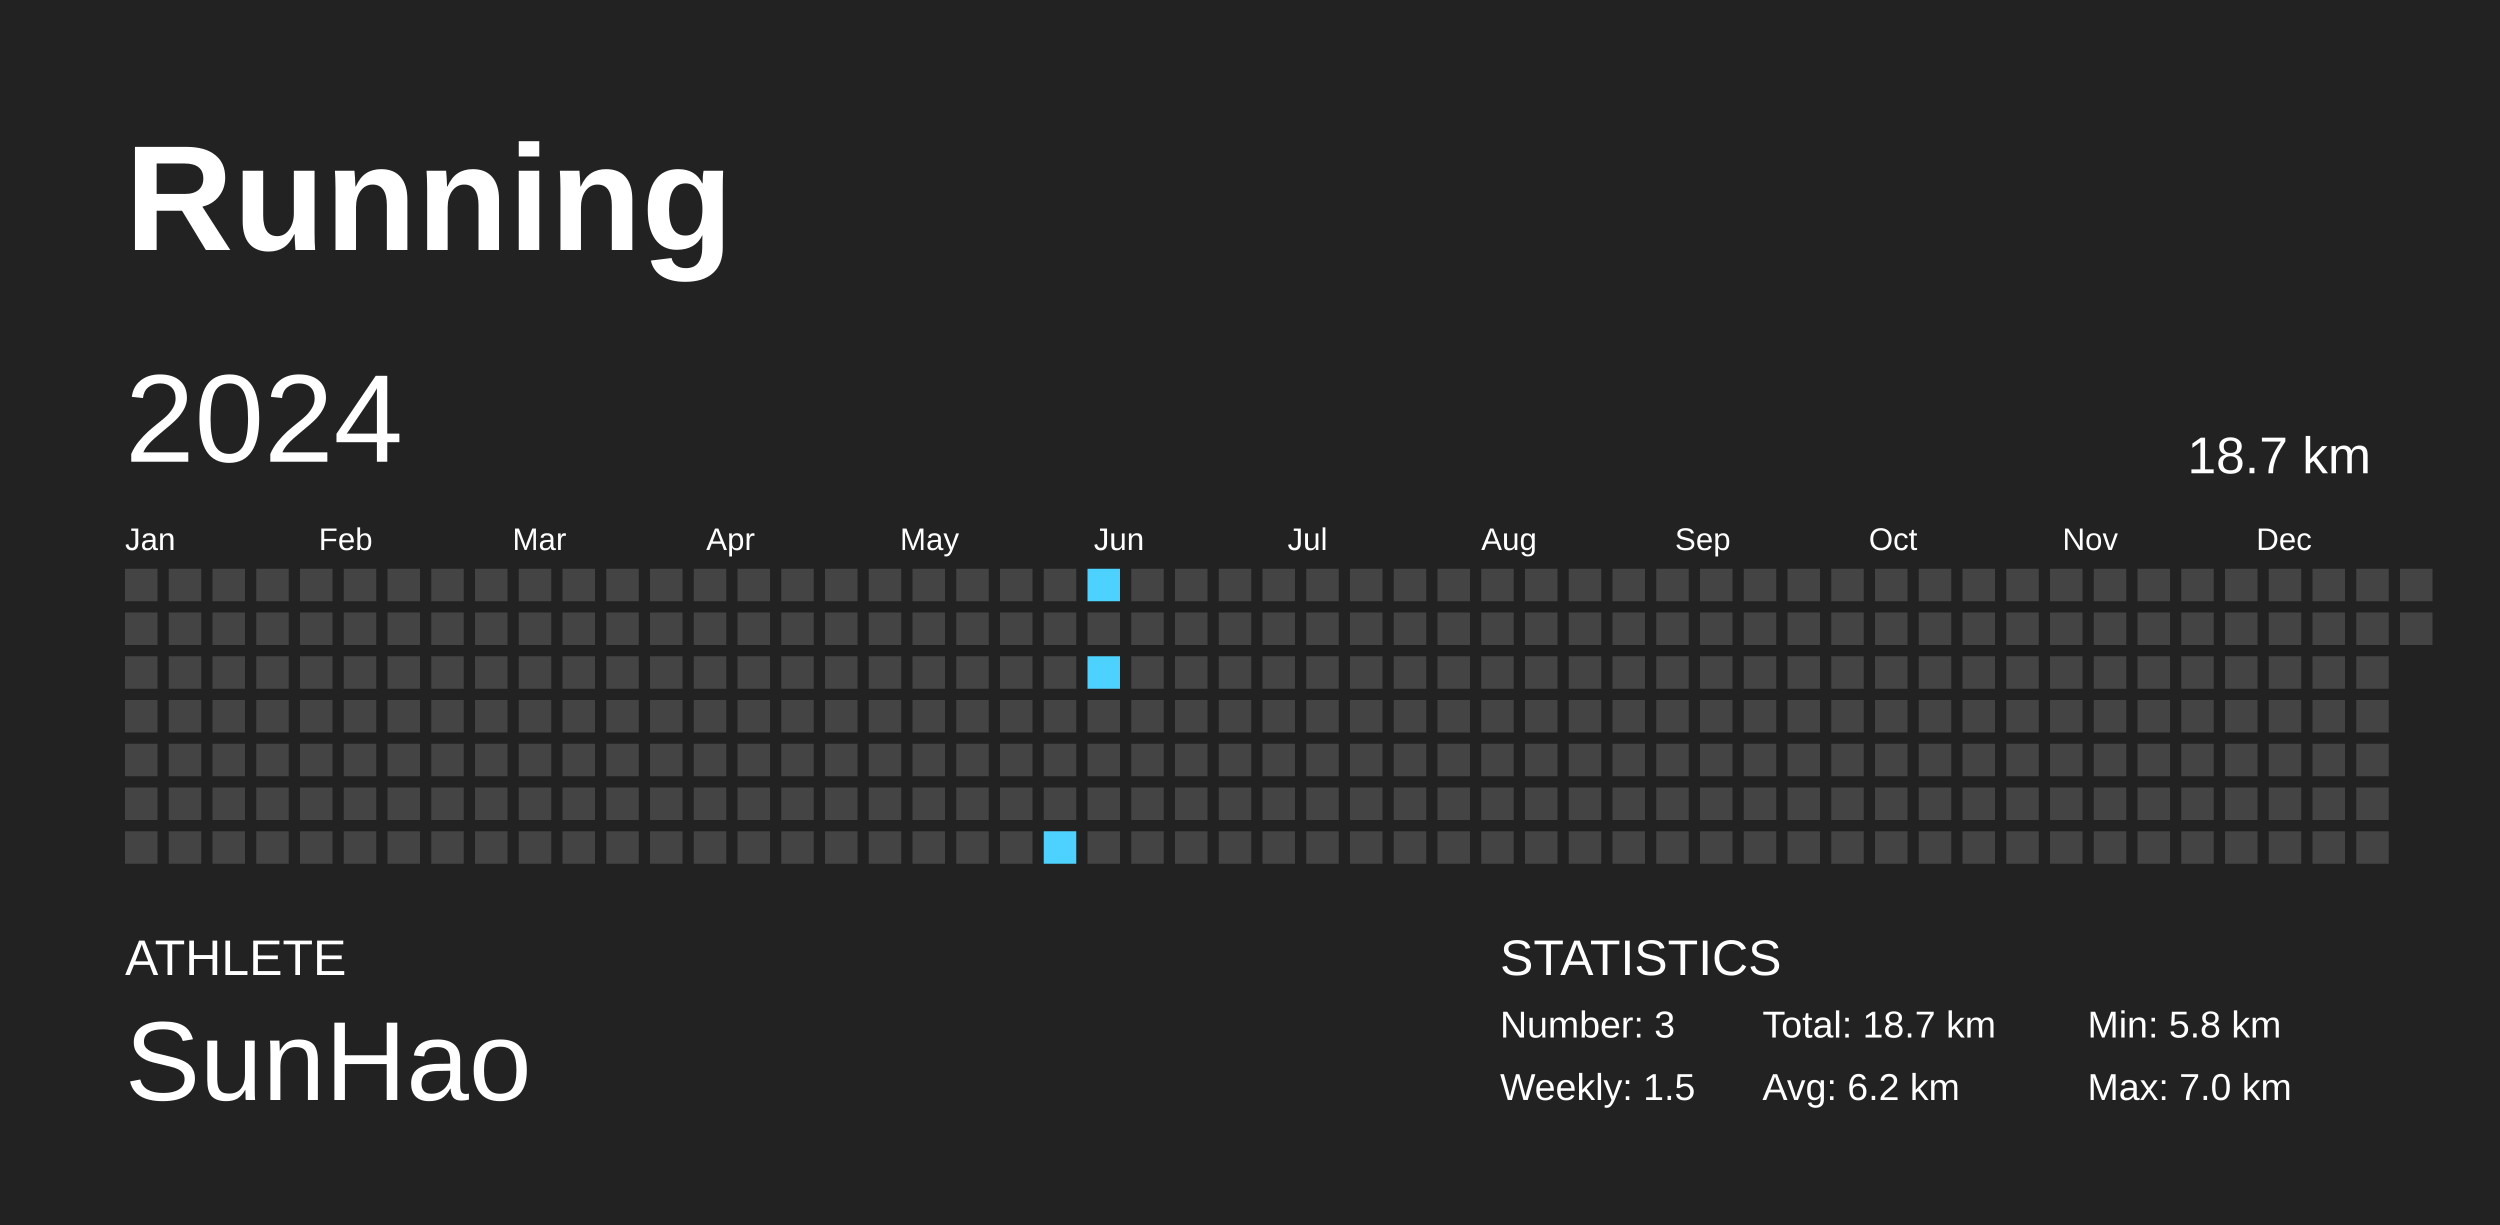
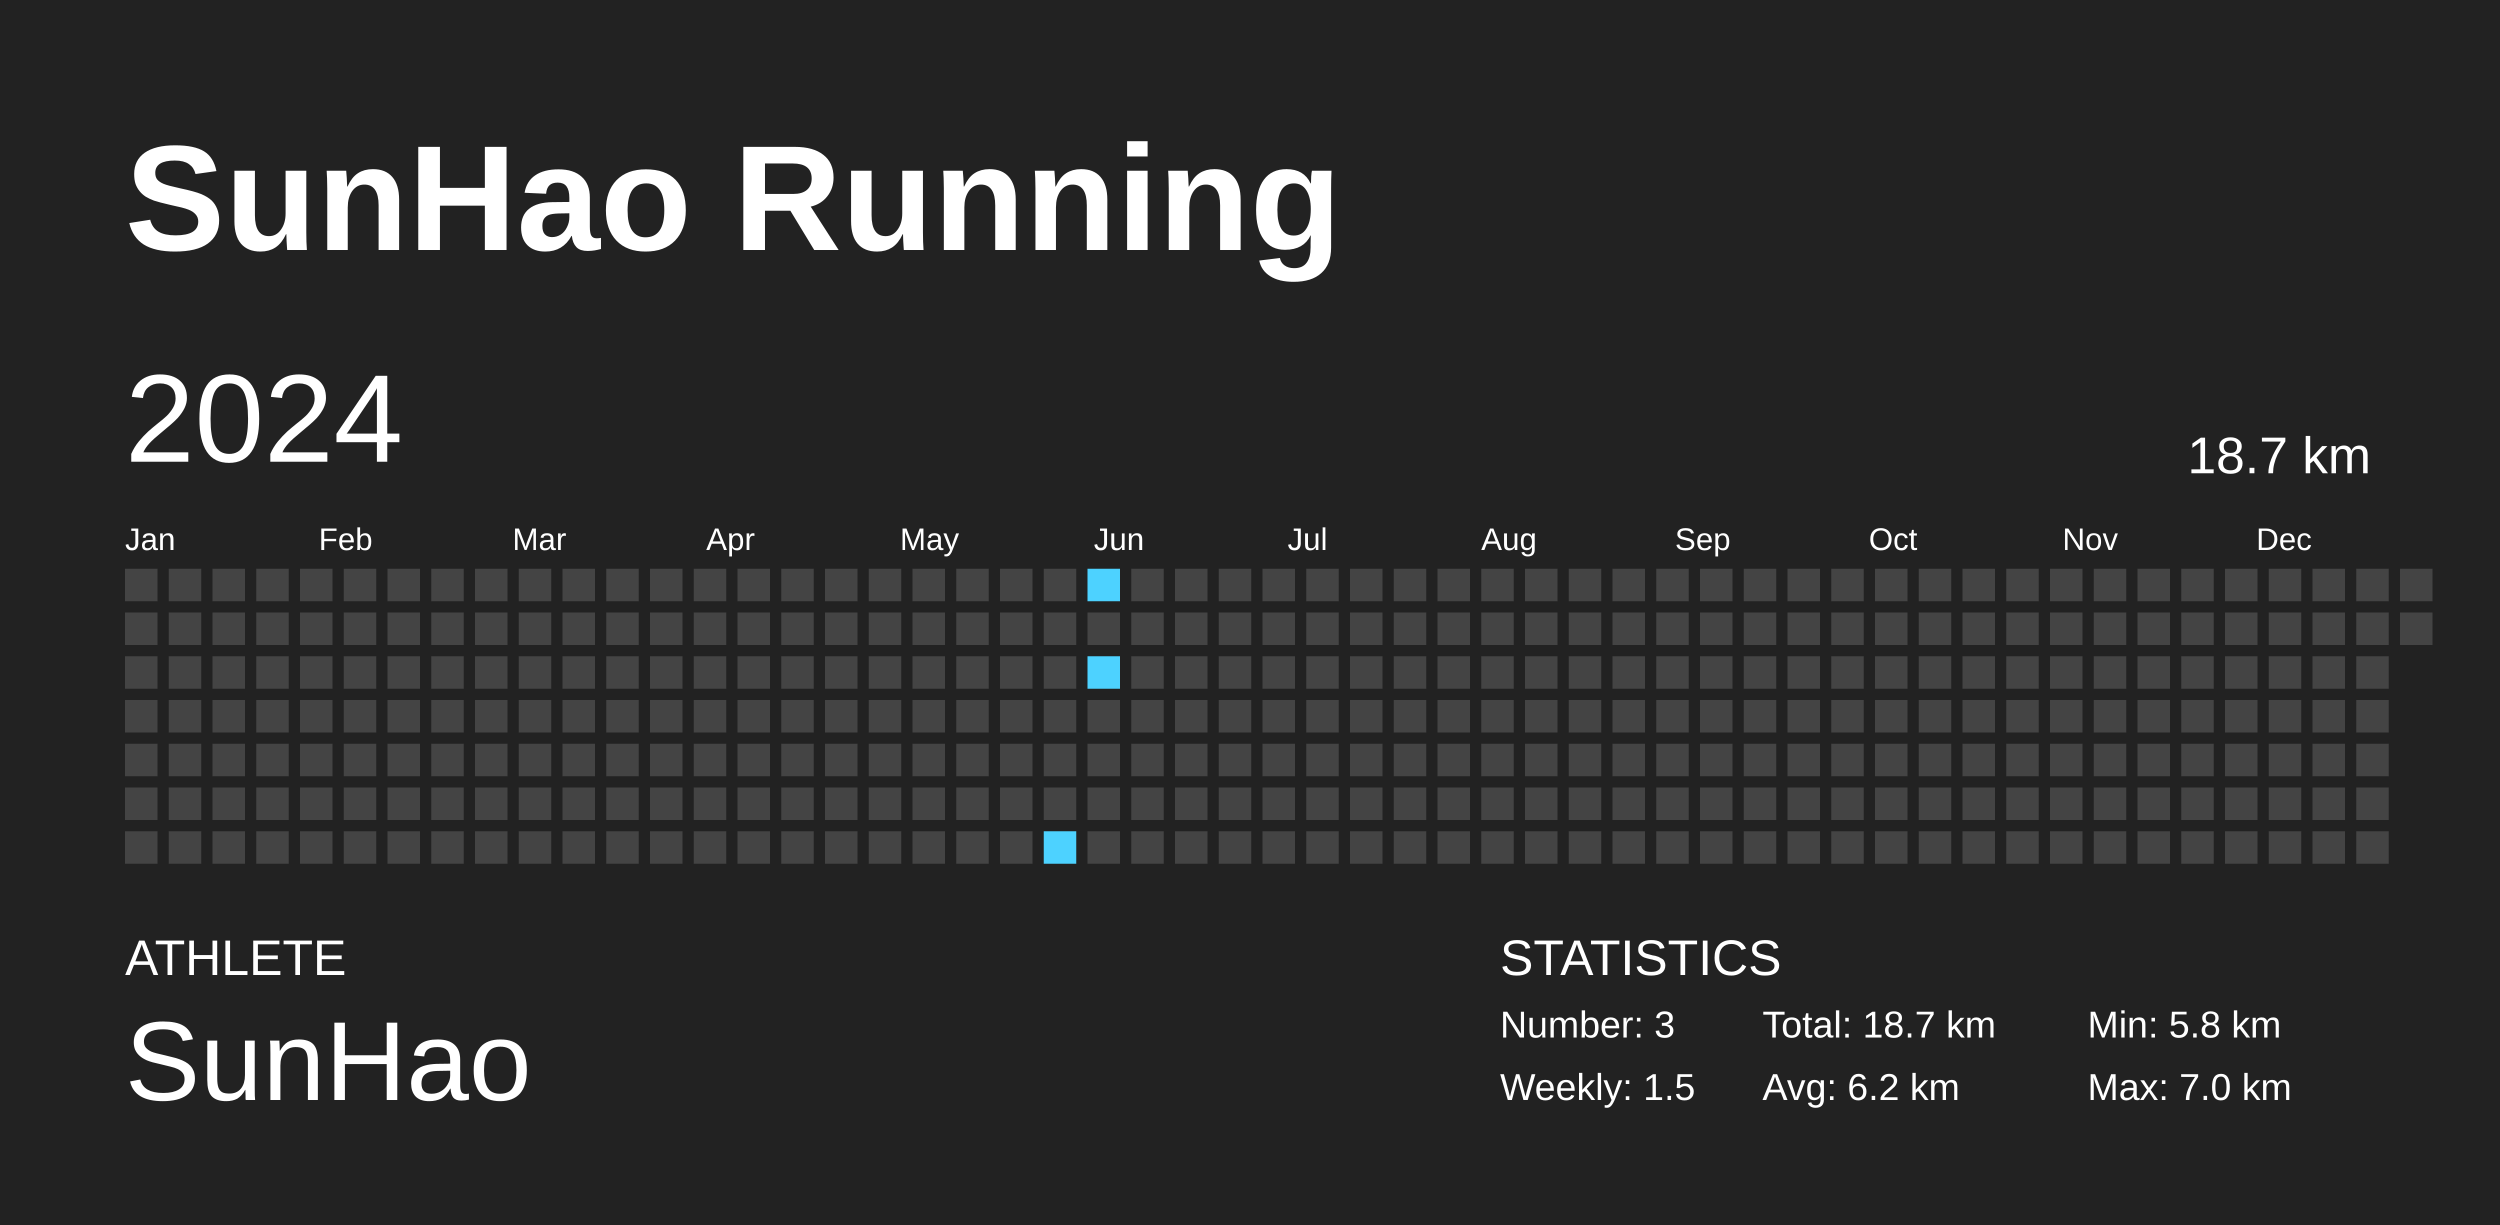
<svg xmlns="http://www.w3.org/2000/svg" baseProfile="full" height="98mm" version="1.1" viewBox="0,0,200,98" width="200mm">
  <defs />
  <rect fill="#222222" height="98" width="200" x="0" y="0" />
-   <text fill="#FFFFFF" style="font-size:12px; font-family:Arial; font-weight:bold;" x="10" y="20">Running</text>
+   <text fill="#FFFFFF" style="font-size:12px; font-family:Arial; font-weight:bold;" x="10" y="20">SunHao Running</text>
  <text fill="#FFFFFF" style="font-size:4px; font-family:Arial" x="10" y="78">ATHLETE</text>
  <text fill="#FFFFFF" style="font-size:9px; font-family:Arial" x="10" y="88">SunHao</text>
  <text fill="#FFFFFF" style="font-size:4px; font-family:Arial" x="120" y="78">STATISTICS</text>
  <text fill="#FFFFFF" style="font-size:3px; font-family:Arial" x="120" y="83">Number: 3</text>
  <text fill="#FFFFFF" style="font-size:3px; font-family:Arial" x="120" y="88">Weekly: 1.5</text>
  <text fill="#FFFFFF" style="font-size:3px; font-family:Arial" x="141" y="83">Total: 18.7 km</text>
  <text fill="#FFFFFF" style="font-size:3px; font-family:Arial" x="141" y="88">Avg: 6.2 km</text>
  <text fill="#FFFFFF" style="font-size:3px; font-family:Arial" x="167" y="83">Min: 5.8 km</text>
  <text fill="#FFFFFF" style="font-size:3px; font-family:Arial" x="167" y="88">Max: 7.0 km</text>
  <text dominant-baseline="hanging" fill="#FFFFFF" style="font-size:10.0px; font-family:Arial;" x="10" y="30">2024</text>
  <text dominant-baseline="hanging" fill="#FFFFFF" style="font-size:4.125px; font-family:Arial;" x="175" y="35">18.7 km</text>
  <text fill="#FFFFFF" style="font-size:2.5px; font-family:Arial" x="10.0" y="44">Jan</text>
  <text fill="#FFFFFF" style="font-size:2.5px; font-family:Arial" x="25.5" y="44">Feb</text>
  <text fill="#FFFFFF" style="font-size:2.5px; font-family:Arial" x="41.0" y="44">Mar</text>
  <text fill="#FFFFFF" style="font-size:2.5px; font-family:Arial" x="56.5" y="44">Apr</text>
  <text fill="#FFFFFF" style="font-size:2.5px; font-family:Arial" x="72.0" y="44">May</text>
  <text fill="#FFFFFF" style="font-size:2.5px; font-family:Arial" x="87.5" y="44">Jun</text>
  <text fill="#FFFFFF" style="font-size:2.5px; font-family:Arial" x="103.0" y="44">Jul</text>
  <text fill="#FFFFFF" style="font-size:2.5px; font-family:Arial" x="118.5" y="44">Aug</text>
  <text fill="#FFFFFF" style="font-size:2.5px; font-family:Arial" x="134.0" y="44">Sep</text>
  <text fill="#FFFFFF" style="font-size:2.5px; font-family:Arial" x="149.5" y="44">Oct</text>
  <text fill="#FFFFFF" style="font-size:2.5px; font-family:Arial" x="165.0" y="44">Nov</text>
  <text fill="#FFFFFF" style="font-size:2.5px; font-family:Arial" x="180.5" y="44">Dec</text>
  <rect fill="#444444" height="2.6" width="2.6" x="10.0" y="45.5" />
  <rect fill="#444444" height="2.6" width="2.6" x="10.0" y="49.0" />
  <rect fill="#444444" height="2.6" width="2.6" x="10.0" y="52.5" />
  <rect fill="#444444" height="2.6" width="2.6" x="10.0" y="56.0" />
  <rect fill="#444444" height="2.6" width="2.6" x="10.0" y="59.5" />
  <rect fill="#444444" height="2.6" width="2.6" x="10.0" y="63.0" />
  <rect fill="#444444" height="2.6" width="2.6" x="10.0" y="66.5" />
  <rect fill="#444444" height="2.6" width="2.6" x="13.5" y="45.5" />
  <rect fill="#444444" height="2.6" width="2.6" x="13.5" y="49.0" />
  <rect fill="#444444" height="2.6" width="2.6" x="13.5" y="52.5" />
  <rect fill="#444444" height="2.6" width="2.6" x="13.5" y="56.0" />
  <rect fill="#444444" height="2.6" width="2.6" x="13.5" y="59.5" />
  <rect fill="#444444" height="2.6" width="2.6" x="13.5" y="63.0" />
  <rect fill="#444444" height="2.6" width="2.6" x="13.5" y="66.5" />
  <rect fill="#444444" height="2.6" width="2.6" x="17.0" y="45.5" />
  <rect fill="#444444" height="2.6" width="2.6" x="17.0" y="49.0" />
  <rect fill="#444444" height="2.6" width="2.6" x="17.0" y="52.5" />
  <rect fill="#444444" height="2.6" width="2.6" x="17.0" y="56.0" />
  <rect fill="#444444" height="2.6" width="2.6" x="17.0" y="59.5" />
  <rect fill="#444444" height="2.6" width="2.6" x="17.0" y="63.0" />
  <rect fill="#444444" height="2.6" width="2.6" x="17.0" y="66.5" />
  <rect fill="#444444" height="2.6" width="2.6" x="20.5" y="45.5" />
  <rect fill="#444444" height="2.6" width="2.6" x="20.5" y="49.0" />
  <rect fill="#444444" height="2.6" width="2.6" x="20.5" y="52.5" />
  <rect fill="#444444" height="2.6" width="2.6" x="20.5" y="56.0" />
  <rect fill="#444444" height="2.6" width="2.6" x="20.5" y="59.5" />
  <rect fill="#444444" height="2.6" width="2.6" x="20.5" y="63.0" />
  <rect fill="#444444" height="2.6" width="2.6" x="20.5" y="66.5" />
  <rect fill="#444444" height="2.6" width="2.6" x="24.0" y="45.5" />
  <rect fill="#444444" height="2.6" width="2.6" x="24.0" y="49.0" />
  <rect fill="#444444" height="2.6" width="2.6" x="24.0" y="52.5" />
  <rect fill="#444444" height="2.6" width="2.6" x="24.0" y="56.0" />
  <rect fill="#444444" height="2.6" width="2.6" x="24.0" y="59.5" />
  <rect fill="#444444" height="2.6" width="2.6" x="24.0" y="63.0" />
  <rect fill="#444444" height="2.6" width="2.6" x="24.0" y="66.5" />
  <rect fill="#444444" height="2.6" width="2.6" x="27.5" y="45.5" />
  <rect fill="#444444" height="2.6" width="2.6" x="27.5" y="49.0" />
  <rect fill="#444444" height="2.6" width="2.6" x="27.5" y="52.5" />
  <rect fill="#444444" height="2.6" width="2.6" x="27.5" y="56.0" />
  <rect fill="#444444" height="2.6" width="2.6" x="27.5" y="59.5" />
  <rect fill="#444444" height="2.6" width="2.6" x="27.5" y="63.0" />
  <rect fill="#444444" height="2.6" width="2.6" x="27.5" y="66.5" />
  <rect fill="#444444" height="2.6" width="2.6" x="31.0" y="45.5" />
  <rect fill="#444444" height="2.6" width="2.6" x="31.0" y="49.0" />
  <rect fill="#444444" height="2.6" width="2.6" x="31.0" y="52.5" />
  <rect fill="#444444" height="2.6" width="2.6" x="31.0" y="56.0" />
  <rect fill="#444444" height="2.6" width="2.6" x="31.0" y="59.5" />
  <rect fill="#444444" height="2.6" width="2.6" x="31.0" y="63.0" />
  <rect fill="#444444" height="2.6" width="2.6" x="31.0" y="66.5" />
  <rect fill="#444444" height="2.6" width="2.6" x="34.5" y="45.5" />
  <rect fill="#444444" height="2.6" width="2.6" x="34.5" y="49.0" />
  <rect fill="#444444" height="2.6" width="2.6" x="34.5" y="52.5" />
  <rect fill="#444444" height="2.6" width="2.6" x="34.5" y="56.0" />
  <rect fill="#444444" height="2.6" width="2.6" x="34.5" y="59.5" />
  <rect fill="#444444" height="2.6" width="2.6" x="34.5" y="63.0" />
  <rect fill="#444444" height="2.6" width="2.6" x="34.5" y="66.5" />
  <rect fill="#444444" height="2.6" width="2.6" x="38.0" y="45.5" />
  <rect fill="#444444" height="2.6" width="2.6" x="38.0" y="49.0" />
  <rect fill="#444444" height="2.6" width="2.6" x="38.0" y="52.5" />
  <rect fill="#444444" height="2.6" width="2.6" x="38.0" y="56.0" />
  <rect fill="#444444" height="2.6" width="2.6" x="38.0" y="59.5" />
  <rect fill="#444444" height="2.6" width="2.6" x="38.0" y="63.0" />
  <rect fill="#444444" height="2.6" width="2.6" x="38.0" y="66.5" />
  <rect fill="#444444" height="2.6" width="2.6" x="41.5" y="45.5" />
  <rect fill="#444444" height="2.6" width="2.6" x="41.5" y="49.0" />
  <rect fill="#444444" height="2.6" width="2.6" x="41.5" y="52.5" />
  <rect fill="#444444" height="2.6" width="2.6" x="41.5" y="56.0" />
  <rect fill="#444444" height="2.6" width="2.6" x="41.5" y="59.5" />
  <rect fill="#444444" height="2.6" width="2.6" x="41.5" y="63.0" />
  <rect fill="#444444" height="2.6" width="2.6" x="41.5" y="66.5" />
  <rect fill="#444444" height="2.6" width="2.6" x="45.0" y="45.5" />
  <rect fill="#444444" height="2.6" width="2.6" x="45.0" y="49.0" />
  <rect fill="#444444" height="2.6" width="2.6" x="45.0" y="52.5" />
  <rect fill="#444444" height="2.6" width="2.6" x="45.0" y="56.0" />
  <rect fill="#444444" height="2.6" width="2.6" x="45.0" y="59.5" />
  <rect fill="#444444" height="2.6" width="2.6" x="45.0" y="63.0" />
  <rect fill="#444444" height="2.6" width="2.6" x="45.0" y="66.5" />
  <rect fill="#444444" height="2.6" width="2.6" x="48.5" y="45.5" />
  <rect fill="#444444" height="2.6" width="2.6" x="48.5" y="49.0" />
  <rect fill="#444444" height="2.6" width="2.6" x="48.5" y="52.5" />
  <rect fill="#444444" height="2.6" width="2.6" x="48.5" y="56.0" />
  <rect fill="#444444" height="2.6" width="2.6" x="48.5" y="59.5" />
  <rect fill="#444444" height="2.6" width="2.6" x="48.5" y="63.0" />
  <rect fill="#444444" height="2.6" width="2.6" x="48.5" y="66.5" />
  <rect fill="#444444" height="2.6" width="2.6" x="52.0" y="45.5" />
  <rect fill="#444444" height="2.6" width="2.6" x="52.0" y="49.0" />
  <rect fill="#444444" height="2.6" width="2.6" x="52.0" y="52.5" />
  <rect fill="#444444" height="2.6" width="2.6" x="52.0" y="56.0" />
  <rect fill="#444444" height="2.6" width="2.6" x="52.0" y="59.5" />
  <rect fill="#444444" height="2.6" width="2.6" x="52.0" y="63.0" />
  <rect fill="#444444" height="2.6" width="2.6" x="52.0" y="66.5" />
  <rect fill="#444444" height="2.6" width="2.6" x="55.5" y="45.5" />
  <rect fill="#444444" height="2.6" width="2.6" x="55.5" y="49.0" />
  <rect fill="#444444" height="2.6" width="2.6" x="55.5" y="52.5" />
  <rect fill="#444444" height="2.6" width="2.6" x="55.5" y="56.0" />
  <rect fill="#444444" height="2.6" width="2.6" x="55.5" y="59.5" />
  <rect fill="#444444" height="2.6" width="2.6" x="55.5" y="63.0" />
  <rect fill="#444444" height="2.6" width="2.6" x="55.5" y="66.5" />
  <rect fill="#444444" height="2.6" width="2.6" x="59.0" y="45.5" />
  <rect fill="#444444" height="2.6" width="2.6" x="59.0" y="49.0" />
  <rect fill="#444444" height="2.6" width="2.6" x="59.0" y="52.5" />
  <rect fill="#444444" height="2.6" width="2.6" x="59.0" y="56.0" />
  <rect fill="#444444" height="2.6" width="2.6" x="59.0" y="59.5" />
  <rect fill="#444444" height="2.6" width="2.6" x="59.0" y="63.0" />
  <rect fill="#444444" height="2.6" width="2.6" x="59.0" y="66.5" />
  <rect fill="#444444" height="2.6" width="2.6" x="62.5" y="45.5" />
  <rect fill="#444444" height="2.6" width="2.6" x="62.5" y="49.0" />
  <rect fill="#444444" height="2.6" width="2.6" x="62.5" y="52.5" />
  <rect fill="#444444" height="2.6" width="2.6" x="62.5" y="56.0" />
  <rect fill="#444444" height="2.6" width="2.6" x="62.5" y="59.5" />
  <rect fill="#444444" height="2.6" width="2.6" x="62.5" y="63.0" />
  <rect fill="#444444" height="2.6" width="2.6" x="62.5" y="66.5" />
  <rect fill="#444444" height="2.6" width="2.6" x="66.0" y="45.5" />
  <rect fill="#444444" height="2.6" width="2.6" x="66.0" y="49.0" />
  <rect fill="#444444" height="2.6" width="2.6" x="66.0" y="52.5" />
  <rect fill="#444444" height="2.6" width="2.6" x="66.0" y="56.0" />
  <rect fill="#444444" height="2.6" width="2.6" x="66.0" y="59.5" />
  <rect fill="#444444" height="2.6" width="2.6" x="66.0" y="63.0" />
  <rect fill="#444444" height="2.6" width="2.6" x="66.0" y="66.5" />
  <rect fill="#444444" height="2.6" width="2.6" x="69.5" y="45.5" />
  <rect fill="#444444" height="2.6" width="2.6" x="69.5" y="49.0" />
  <rect fill="#444444" height="2.6" width="2.6" x="69.5" y="52.5" />
  <rect fill="#444444" height="2.6" width="2.6" x="69.5" y="56.0" />
  <rect fill="#444444" height="2.6" width="2.6" x="69.5" y="59.5" />
  <rect fill="#444444" height="2.6" width="2.6" x="69.5" y="63.0" />
  <rect fill="#444444" height="2.6" width="2.6" x="69.5" y="66.5" />
  <rect fill="#444444" height="2.6" width="2.6" x="73.0" y="45.5" />
  <rect fill="#444444" height="2.6" width="2.6" x="73.0" y="49.0" />
  <rect fill="#444444" height="2.6" width="2.6" x="73.0" y="52.5" />
  <rect fill="#444444" height="2.6" width="2.6" x="73.0" y="56.0" />
  <rect fill="#444444" height="2.6" width="2.6" x="73.0" y="59.5" />
  <rect fill="#444444" height="2.6" width="2.6" x="73.0" y="63.0" />
  <rect fill="#444444" height="2.6" width="2.6" x="73.0" y="66.5" />
  <rect fill="#444444" height="2.6" width="2.6" x="76.5" y="45.5" />
  <rect fill="#444444" height="2.6" width="2.6" x="76.5" y="49.0" />
  <rect fill="#444444" height="2.6" width="2.6" x="76.5" y="52.5" />
  <rect fill="#444444" height="2.6" width="2.6" x="76.5" y="56.0" />
  <rect fill="#444444" height="2.6" width="2.6" x="76.5" y="59.5" />
  <rect fill="#444444" height="2.6" width="2.6" x="76.5" y="63.0" />
  <rect fill="#444444" height="2.6" width="2.6" x="76.5" y="66.5" />
  <rect fill="#444444" height="2.6" width="2.6" x="80.0" y="45.5" />
  <rect fill="#444444" height="2.6" width="2.6" x="80.0" y="49.0" />
  <rect fill="#444444" height="2.6" width="2.6" x="80.0" y="52.5" />
  <rect fill="#444444" height="2.6" width="2.6" x="80.0" y="56.0" />
  <rect fill="#444444" height="2.6" width="2.6" x="80.0" y="59.5" />
  <rect fill="#444444" height="2.6" width="2.6" x="80.0" y="63.0" />
  <rect fill="#444444" height="2.6" width="2.6" x="80.0" y="66.5" />
  <rect fill="#444444" height="2.6" width="2.6" x="83.5" y="45.5" />
  <rect fill="#444444" height="2.6" width="2.6" x="83.5" y="49.0" />
  <rect fill="#444444" height="2.6" width="2.6" x="83.5" y="52.5" />
  <rect fill="#444444" height="2.6" width="2.6" x="83.5" y="56.0" />
  <rect fill="#444444" height="2.6" width="2.6" x="83.5" y="59.5" />
  <rect fill="#444444" height="2.6" width="2.6" x="83.5" y="63.0" />
  <rect fill="#4dd2ff" height="2.6" width="2.6" x="83.5" y="66.5" />
  <rect fill="#4dd2ff" height="2.6" width="2.6" x="87.0" y="45.5" />
  <rect fill="#444444" height="2.6" width="2.6" x="87.0" y="49.0" />
  <rect fill="#4dd2ff" height="2.6" width="2.6" x="87.0" y="52.5" />
  <rect fill="#444444" height="2.6" width="2.6" x="87.0" y="56.0" />
  <rect fill="#444444" height="2.6" width="2.6" x="87.0" y="59.5" />
  <rect fill="#444444" height="2.6" width="2.6" x="87.0" y="63.0" />
  <rect fill="#444444" height="2.6" width="2.6" x="87.0" y="66.5" />
  <rect fill="#444444" height="2.6" width="2.6" x="90.5" y="45.5" />
  <rect fill="#444444" height="2.6" width="2.6" x="90.5" y="49.0" />
  <rect fill="#444444" height="2.6" width="2.6" x="90.5" y="52.5" />
  <rect fill="#444444" height="2.6" width="2.6" x="90.5" y="56.0" />
  <rect fill="#444444" height="2.6" width="2.6" x="90.5" y="59.5" />
  <rect fill="#444444" height="2.6" width="2.6" x="90.5" y="63.0" />
  <rect fill="#444444" height="2.6" width="2.6" x="90.5" y="66.5" />
  <rect fill="#444444" height="2.6" width="2.6" x="94.0" y="45.5" />
  <rect fill="#444444" height="2.6" width="2.6" x="94.0" y="49.0" />
  <rect fill="#444444" height="2.6" width="2.6" x="94.0" y="52.5" />
  <rect fill="#444444" height="2.6" width="2.6" x="94.0" y="56.0" />
  <rect fill="#444444" height="2.6" width="2.6" x="94.0" y="59.5" />
  <rect fill="#444444" height="2.6" width="2.6" x="94.0" y="63.0" />
  <rect fill="#444444" height="2.6" width="2.6" x="94.0" y="66.5" />
  <rect fill="#444444" height="2.6" width="2.6" x="97.5" y="45.5" />
  <rect fill="#444444" height="2.6" width="2.6" x="97.5" y="49.0" />
  <rect fill="#444444" height="2.6" width="2.6" x="97.5" y="52.5" />
  <rect fill="#444444" height="2.6" width="2.6" x="97.5" y="56.0" />
  <rect fill="#444444" height="2.6" width="2.6" x="97.5" y="59.5" />
  <rect fill="#444444" height="2.6" width="2.6" x="97.5" y="63.0" />
  <rect fill="#444444" height="2.6" width="2.6" x="97.5" y="66.5" />
  <rect fill="#444444" height="2.6" width="2.6" x="101.0" y="45.5" />
  <rect fill="#444444" height="2.6" width="2.6" x="101.0" y="49.0" />
  <rect fill="#444444" height="2.6" width="2.6" x="101.0" y="52.5" />
  <rect fill="#444444" height="2.6" width="2.6" x="101.0" y="56.0" />
  <rect fill="#444444" height="2.6" width="2.6" x="101.0" y="59.5" />
  <rect fill="#444444" height="2.6" width="2.6" x="101.0" y="63.0" />
  <rect fill="#444444" height="2.6" width="2.6" x="101.0" y="66.5" />
  <rect fill="#444444" height="2.6" width="2.6" x="104.5" y="45.5" />
  <rect fill="#444444" height="2.6" width="2.6" x="104.5" y="49.0" />
  <rect fill="#444444" height="2.6" width="2.6" x="104.5" y="52.5" />
  <rect fill="#444444" height="2.6" width="2.6" x="104.5" y="56.0" />
  <rect fill="#444444" height="2.6" width="2.6" x="104.5" y="59.5" />
  <rect fill="#444444" height="2.6" width="2.6" x="104.5" y="63.0" />
  <rect fill="#444444" height="2.6" width="2.6" x="104.5" y="66.5" />
  <rect fill="#444444" height="2.6" width="2.6" x="108.0" y="45.5" />
  <rect fill="#444444" height="2.6" width="2.6" x="108.0" y="49.0" />
  <rect fill="#444444" height="2.6" width="2.6" x="108.0" y="52.5" />
  <rect fill="#444444" height="2.6" width="2.6" x="108.0" y="56.0" />
  <rect fill="#444444" height="2.6" width="2.6" x="108.0" y="59.5" />
  <rect fill="#444444" height="2.6" width="2.6" x="108.0" y="63.0" />
  <rect fill="#444444" height="2.6" width="2.6" x="108.0" y="66.5" />
  <rect fill="#444444" height="2.6" width="2.6" x="111.5" y="45.5" />
  <rect fill="#444444" height="2.6" width="2.6" x="111.5" y="49.0" />
  <rect fill="#444444" height="2.6" width="2.6" x="111.5" y="52.5" />
  <rect fill="#444444" height="2.6" width="2.6" x="111.5" y="56.0" />
  <rect fill="#444444" height="2.6" width="2.6" x="111.5" y="59.5" />
  <rect fill="#444444" height="2.6" width="2.6" x="111.5" y="63.0" />
  <rect fill="#444444" height="2.6" width="2.6" x="111.5" y="66.5" />
  <rect fill="#444444" height="2.6" width="2.6" x="115.0" y="45.5" />
  <rect fill="#444444" height="2.6" width="2.6" x="115.0" y="49.0" />
  <rect fill="#444444" height="2.6" width="2.6" x="115.0" y="52.5" />
  <rect fill="#444444" height="2.6" width="2.6" x="115.0" y="56.0" />
  <rect fill="#444444" height="2.6" width="2.6" x="115.0" y="59.5" />
  <rect fill="#444444" height="2.6" width="2.6" x="115.0" y="63.0" />
  <rect fill="#444444" height="2.6" width="2.6" x="115.0" y="66.5" />
  <rect fill="#444444" height="2.6" width="2.6" x="118.5" y="45.5" />
  <rect fill="#444444" height="2.6" width="2.6" x="118.5" y="49.0" />
  <rect fill="#444444" height="2.6" width="2.6" x="118.5" y="52.5" />
  <rect fill="#444444" height="2.6" width="2.6" x="118.5" y="56.0" />
  <rect fill="#444444" height="2.6" width="2.6" x="118.5" y="59.5" />
  <rect fill="#444444" height="2.6" width="2.6" x="118.5" y="63.0" />
  <rect fill="#444444" height="2.6" width="2.6" x="118.5" y="66.5" />
  <rect fill="#444444" height="2.6" width="2.6" x="122.0" y="45.5" />
  <rect fill="#444444" height="2.6" width="2.6" x="122.0" y="49.0" />
  <rect fill="#444444" height="2.6" width="2.6" x="122.0" y="52.5" />
  <rect fill="#444444" height="2.6" width="2.6" x="122.0" y="56.0" />
  <rect fill="#444444" height="2.6" width="2.6" x="122.0" y="59.5" />
  <rect fill="#444444" height="2.6" width="2.6" x="122.0" y="63.0" />
  <rect fill="#444444" height="2.6" width="2.6" x="122.0" y="66.5" />
  <rect fill="#444444" height="2.6" width="2.6" x="125.5" y="45.5" />
  <rect fill="#444444" height="2.6" width="2.6" x="125.5" y="49.0" />
  <rect fill="#444444" height="2.6" width="2.6" x="125.5" y="52.5" />
  <rect fill="#444444" height="2.6" width="2.6" x="125.5" y="56.0" />
  <rect fill="#444444" height="2.6" width="2.6" x="125.5" y="59.5" />
  <rect fill="#444444" height="2.6" width="2.6" x="125.5" y="63.0" />
  <rect fill="#444444" height="2.6" width="2.6" x="125.5" y="66.5" />
  <rect fill="#444444" height="2.6" width="2.6" x="129.0" y="45.5" />
  <rect fill="#444444" height="2.6" width="2.6" x="129.0" y="49.0" />
  <rect fill="#444444" height="2.6" width="2.6" x="129.0" y="52.5" />
  <rect fill="#444444" height="2.6" width="2.6" x="129.0" y="56.0" />
  <rect fill="#444444" height="2.6" width="2.6" x="129.0" y="59.5" />
  <rect fill="#444444" height="2.6" width="2.6" x="129.0" y="63.0" />
  <rect fill="#444444" height="2.6" width="2.6" x="129.0" y="66.5" />
  <rect fill="#444444" height="2.6" width="2.6" x="132.5" y="45.5" />
  <rect fill="#444444" height="2.6" width="2.6" x="132.5" y="49.0" />
  <rect fill="#444444" height="2.6" width="2.6" x="132.5" y="52.5" />
  <rect fill="#444444" height="2.6" width="2.6" x="132.5" y="56.0" />
  <rect fill="#444444" height="2.6" width="2.6" x="132.5" y="59.5" />
  <rect fill="#444444" height="2.6" width="2.6" x="132.5" y="63.0" />
  <rect fill="#444444" height="2.6" width="2.6" x="132.5" y="66.5" />
  <rect fill="#444444" height="2.6" width="2.6" x="136.0" y="45.5" />
  <rect fill="#444444" height="2.6" width="2.6" x="136.0" y="49.0" />
  <rect fill="#444444" height="2.6" width="2.6" x="136.0" y="52.5" />
  <rect fill="#444444" height="2.6" width="2.6" x="136.0" y="56.0" />
  <rect fill="#444444" height="2.6" width="2.6" x="136.0" y="59.5" />
  <rect fill="#444444" height="2.6" width="2.6" x="136.0" y="63.0" />
  <rect fill="#444444" height="2.6" width="2.6" x="136.0" y="66.5" />
  <rect fill="#444444" height="2.6" width="2.6" x="139.5" y="45.5" />
  <rect fill="#444444" height="2.6" width="2.6" x="139.5" y="49.0" />
  <rect fill="#444444" height="2.6" width="2.6" x="139.5" y="52.5" />
  <rect fill="#444444" height="2.6" width="2.6" x="139.5" y="56.0" />
  <rect fill="#444444" height="2.6" width="2.6" x="139.5" y="59.5" />
  <rect fill="#444444" height="2.6" width="2.6" x="139.5" y="63.0" />
  <rect fill="#444444" height="2.6" width="2.6" x="139.5" y="66.5" />
  <rect fill="#444444" height="2.6" width="2.6" x="143.0" y="45.5" />
  <rect fill="#444444" height="2.6" width="2.6" x="143.0" y="49.0" />
  <rect fill="#444444" height="2.6" width="2.6" x="143.0" y="52.5" />
  <rect fill="#444444" height="2.6" width="2.6" x="143.0" y="56.0" />
  <rect fill="#444444" height="2.6" width="2.6" x="143.0" y="59.5" />
  <rect fill="#444444" height="2.6" width="2.6" x="143.0" y="63.0" />
  <rect fill="#444444" height="2.6" width="2.6" x="143.0" y="66.5" />
  <rect fill="#444444" height="2.6" width="2.6" x="146.5" y="45.5" />
  <rect fill="#444444" height="2.6" width="2.6" x="146.5" y="49.0" />
  <rect fill="#444444" height="2.6" width="2.6" x="146.5" y="52.5" />
  <rect fill="#444444" height="2.6" width="2.6" x="146.5" y="56.0" />
  <rect fill="#444444" height="2.6" width="2.6" x="146.5" y="59.5" />
  <rect fill="#444444" height="2.6" width="2.6" x="146.5" y="63.0" />
  <rect fill="#444444" height="2.6" width="2.6" x="146.5" y="66.5" />
  <rect fill="#444444" height="2.6" width="2.6" x="150.0" y="45.5" />
  <rect fill="#444444" height="2.6" width="2.6" x="150.0" y="49.0" />
  <rect fill="#444444" height="2.6" width="2.6" x="150.0" y="52.5" />
  <rect fill="#444444" height="2.6" width="2.6" x="150.0" y="56.0" />
  <rect fill="#444444" height="2.6" width="2.6" x="150.0" y="59.5" />
  <rect fill="#444444" height="2.6" width="2.6" x="150.0" y="63.0" />
  <rect fill="#444444" height="2.6" width="2.6" x="150.0" y="66.5" />
  <rect fill="#444444" height="2.6" width="2.6" x="153.5" y="45.5" />
  <rect fill="#444444" height="2.6" width="2.6" x="153.5" y="49.0" />
  <rect fill="#444444" height="2.6" width="2.6" x="153.5" y="52.5" />
  <rect fill="#444444" height="2.6" width="2.6" x="153.5" y="56.0" />
  <rect fill="#444444" height="2.6" width="2.6" x="153.5" y="59.5" />
  <rect fill="#444444" height="2.6" width="2.6" x="153.5" y="63.0" />
  <rect fill="#444444" height="2.6" width="2.6" x="153.5" y="66.5" />
  <rect fill="#444444" height="2.6" width="2.6" x="157.0" y="45.5" />
  <rect fill="#444444" height="2.6" width="2.6" x="157.0" y="49.0" />
  <rect fill="#444444" height="2.6" width="2.6" x="157.0" y="52.5" />
  <rect fill="#444444" height="2.6" width="2.6" x="157.0" y="56.0" />
  <rect fill="#444444" height="2.6" width="2.6" x="157.0" y="59.5" />
  <rect fill="#444444" height="2.6" width="2.6" x="157.0" y="63.0" />
  <rect fill="#444444" height="2.6" width="2.6" x="157.0" y="66.5" />
  <rect fill="#444444" height="2.6" width="2.6" x="160.5" y="45.5" />
  <rect fill="#444444" height="2.6" width="2.6" x="160.5" y="49.0" />
  <rect fill="#444444" height="2.6" width="2.6" x="160.5" y="52.5" />
  <rect fill="#444444" height="2.6" width="2.6" x="160.5" y="56.0" />
  <rect fill="#444444" height="2.6" width="2.6" x="160.5" y="59.5" />
  <rect fill="#444444" height="2.6" width="2.6" x="160.5" y="63.0" />
  <rect fill="#444444" height="2.6" width="2.6" x="160.5" y="66.5" />
  <rect fill="#444444" height="2.6" width="2.6" x="164.0" y="45.5" />
  <rect fill="#444444" height="2.6" width="2.6" x="164.0" y="49.0" />
  <rect fill="#444444" height="2.6" width="2.6" x="164.0" y="52.5" />
  <rect fill="#444444" height="2.6" width="2.6" x="164.0" y="56.0" />
  <rect fill="#444444" height="2.6" width="2.6" x="164.0" y="59.5" />
  <rect fill="#444444" height="2.6" width="2.6" x="164.0" y="63.0" />
  <rect fill="#444444" height="2.6" width="2.6" x="164.0" y="66.5" />
  <rect fill="#444444" height="2.6" width="2.6" x="167.5" y="45.5" />
  <rect fill="#444444" height="2.6" width="2.6" x="167.5" y="49.0" />
  <rect fill="#444444" height="2.6" width="2.6" x="167.5" y="52.5" />
  <rect fill="#444444" height="2.6" width="2.6" x="167.5" y="56.0" />
  <rect fill="#444444" height="2.6" width="2.6" x="167.5" y="59.5" />
  <rect fill="#444444" height="2.6" width="2.6" x="167.5" y="63.0" />
  <rect fill="#444444" height="2.6" width="2.6" x="167.5" y="66.5" />
  <rect fill="#444444" height="2.6" width="2.6" x="171.0" y="45.5" />
  <rect fill="#444444" height="2.6" width="2.6" x="171.0" y="49.0" />
  <rect fill="#444444" height="2.6" width="2.6" x="171.0" y="52.5" />
  <rect fill="#444444" height="2.6" width="2.6" x="171.0" y="56.0" />
  <rect fill="#444444" height="2.6" width="2.6" x="171.0" y="59.5" />
  <rect fill="#444444" height="2.6" width="2.6" x="171.0" y="63.0" />
  <rect fill="#444444" height="2.6" width="2.6" x="171.0" y="66.5" />
  <rect fill="#444444" height="2.6" width="2.6" x="174.5" y="45.5" />
  <rect fill="#444444" height="2.6" width="2.6" x="174.5" y="49.0" />
  <rect fill="#444444" height="2.6" width="2.6" x="174.5" y="52.5" />
  <rect fill="#444444" height="2.6" width="2.6" x="174.5" y="56.0" />
  <rect fill="#444444" height="2.6" width="2.6" x="174.5" y="59.5" />
  <rect fill="#444444" height="2.6" width="2.6" x="174.5" y="63.0" />
  <rect fill="#444444" height="2.6" width="2.6" x="174.5" y="66.5" />
  <rect fill="#444444" height="2.6" width="2.6" x="178.0" y="45.5" />
  <rect fill="#444444" height="2.6" width="2.6" x="178.0" y="49.0" />
  <rect fill="#444444" height="2.6" width="2.6" x="178.0" y="52.5" />
  <rect fill="#444444" height="2.6" width="2.6" x="178.0" y="56.0" />
  <rect fill="#444444" height="2.6" width="2.6" x="178.0" y="59.5" />
  <rect fill="#444444" height="2.6" width="2.6" x="178.0" y="63.0" />
  <rect fill="#444444" height="2.6" width="2.6" x="178.0" y="66.5" />
  <rect fill="#444444" height="2.6" width="2.6" x="181.5" y="45.5" />
  <rect fill="#444444" height="2.6" width="2.6" x="181.5" y="49.0" />
  <rect fill="#444444" height="2.6" width="2.6" x="181.5" y="52.5" />
  <rect fill="#444444" height="2.6" width="2.6" x="181.5" y="56.0" />
  <rect fill="#444444" height="2.6" width="2.6" x="181.5" y="59.5" />
  <rect fill="#444444" height="2.6" width="2.6" x="181.5" y="63.0" />
  <rect fill="#444444" height="2.6" width="2.6" x="181.5" y="66.5" />
  <rect fill="#444444" height="2.6" width="2.6" x="185.0" y="45.5" />
  <rect fill="#444444" height="2.6" width="2.6" x="185.0" y="49.0" />
  <rect fill="#444444" height="2.6" width="2.6" x="185.0" y="52.5" />
  <rect fill="#444444" height="2.6" width="2.6" x="185.0" y="56.0" />
  <rect fill="#444444" height="2.6" width="2.6" x="185.0" y="59.5" />
  <rect fill="#444444" height="2.6" width="2.6" x="185.0" y="63.0" />
  <rect fill="#444444" height="2.6" width="2.6" x="185.0" y="66.5" />
  <rect fill="#444444" height="2.6" width="2.6" x="188.5" y="45.5" />
  <rect fill="#444444" height="2.6" width="2.6" x="188.5" y="49.0" />
  <rect fill="#444444" height="2.6" width="2.6" x="188.5" y="52.5" />
  <rect fill="#444444" height="2.6" width="2.6" x="188.5" y="56.0" />
  <rect fill="#444444" height="2.6" width="2.6" x="188.5" y="59.5" />
  <rect fill="#444444" height="2.6" width="2.6" x="188.5" y="63.0" />
  <rect fill="#444444" height="2.6" width="2.6" x="188.5" y="66.5" />
  <rect fill="#444444" height="2.6" width="2.6" x="192.0" y="45.5" />
  <rect fill="#444444" height="2.6" width="2.6" x="192.0" y="49.0" />
</svg>
